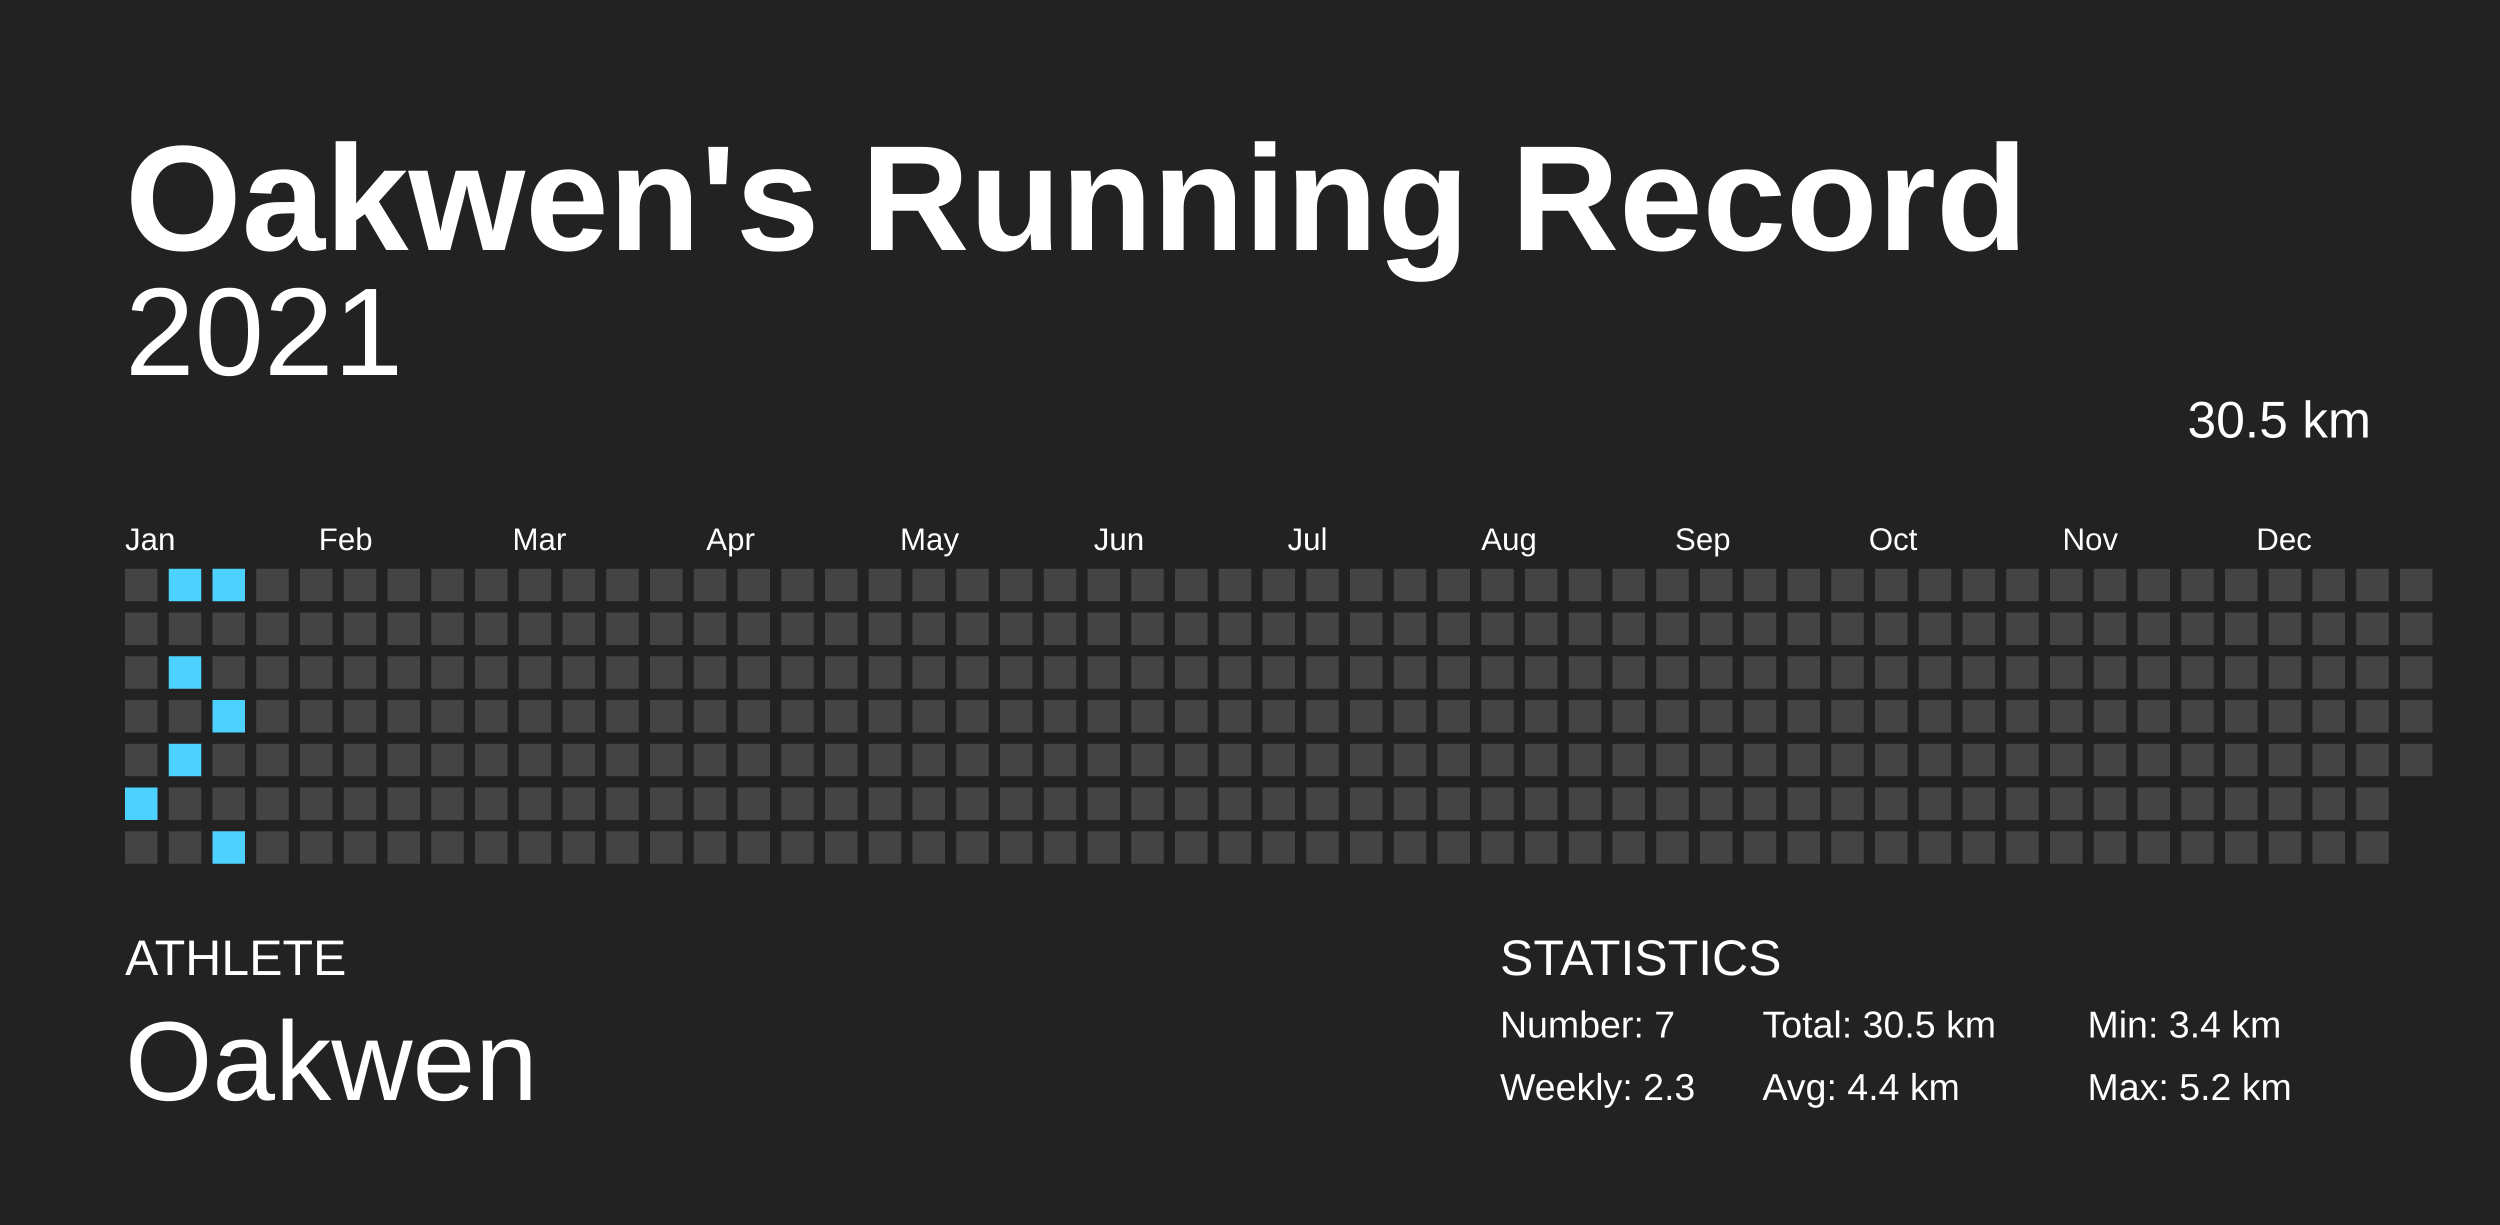
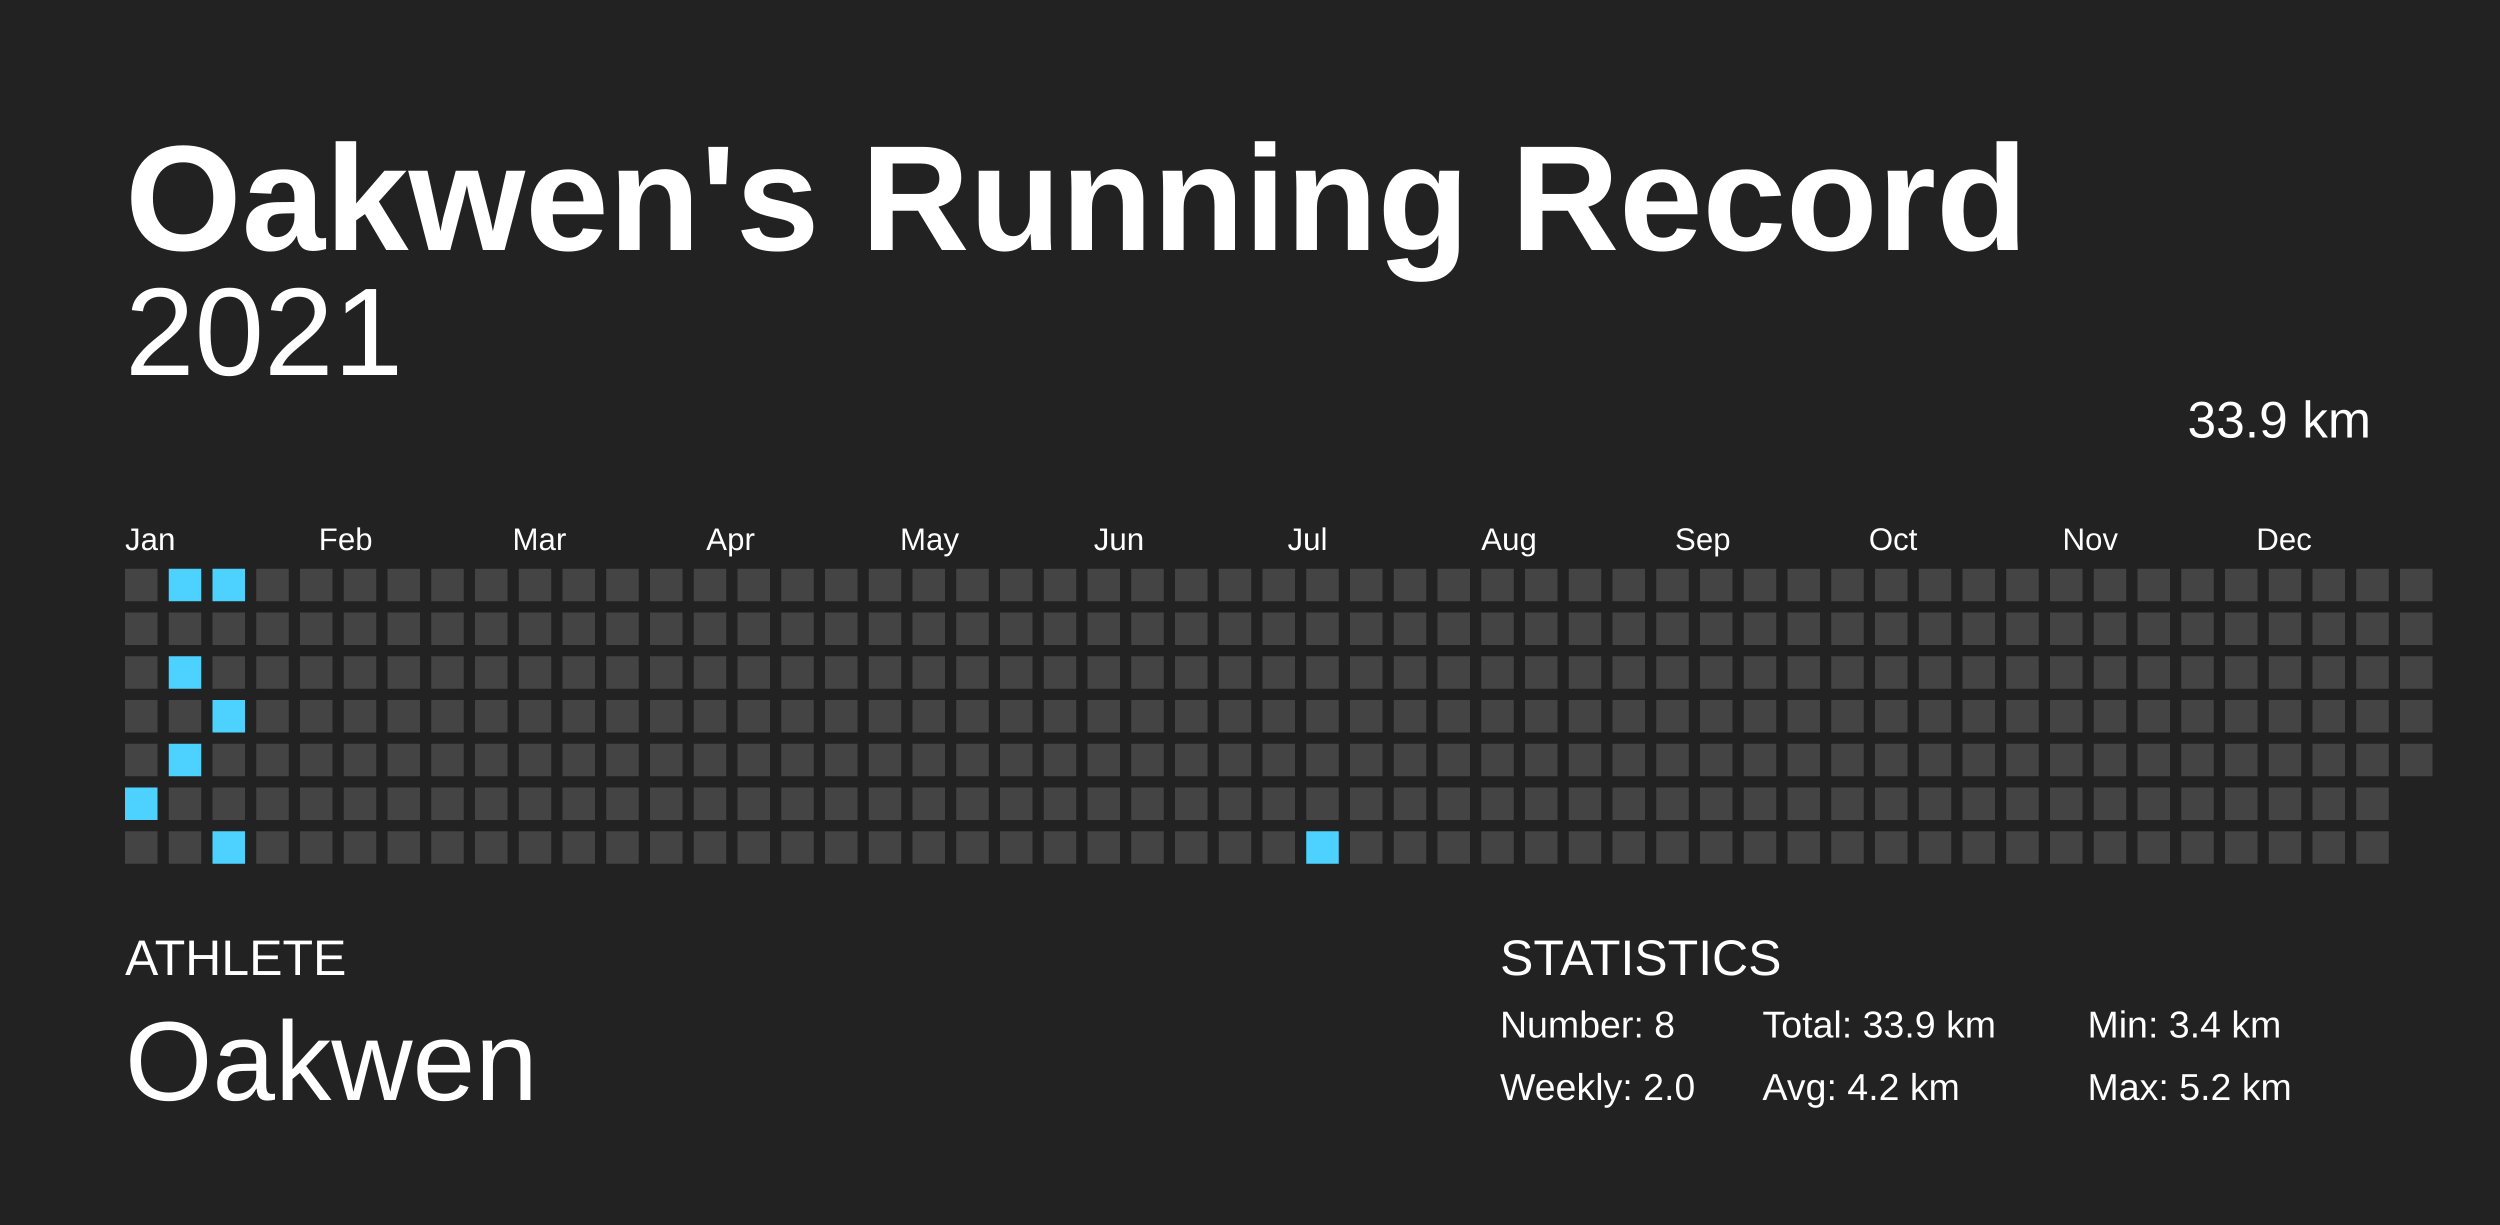
<svg xmlns="http://www.w3.org/2000/svg" baseProfile="full" height="98mm" version="1.1" viewBox="0,0,200,98" width="200mm">
  <defs />
  <rect fill="#222222" height="98" width="200" x="0" y="0" />
  <text fill="#FFFFFF" style="font-size:12px; font-family:Arial; font-weight:bold;" x="10" y="20">Oakwen's Running Record</text>
  <text fill="#FFFFFF" style="font-size:4px; font-family:Arial" x="10" y="78">ATHLETE</text>
  <text fill="#FFFFFF" style="font-size:9px; font-family:Arial" x="10" y="88">Oakwen</text>
  <text fill="#FFFFFF" style="font-size:4px; font-family:Arial" x="120" y="78">STATISTICS</text>
-   <text fill="#FFFFFF" style="font-size:3px; font-family:Arial" x="120" y="83">Number: 7</text>
-   <text fill="#FFFFFF" style="font-size:3px; font-family:Arial" x="120" y="88">Weekly: 2.3</text>
-   <text fill="#FFFFFF" style="font-size:3px; font-family:Arial" x="141" y="83">Total: 30.5 km</text>
-   <text fill="#FFFFFF" style="font-size:3px; font-family:Arial" x="141" y="88">Avg: 4.4 km</text>
+   <text fill="#FFFFFF" style="font-size:3px; font-family:Arial" x="120" y="83">Number: 8</text>
+   <text fill="#FFFFFF" style="font-size:3px; font-family:Arial" x="120" y="88">Weekly: 2.0</text>
+   <text fill="#FFFFFF" style="font-size:3px; font-family:Arial" x="141" y="83">Total: 33.9 km</text>
+   <text fill="#FFFFFF" style="font-size:3px; font-family:Arial" x="141" y="88">Avg: 4.2 km</text>
  <text fill="#FFFFFF" style="font-size:3px; font-family:Arial" x="167" y="83">Min: 3.4 km</text>
  <text fill="#FFFFFF" style="font-size:3px; font-family:Arial" x="167" y="88">Max: 5.2 km</text>
  <text alignment-baseline="hanging" fill="#FFFFFF" style="font-size:10.0px; font-family:Arial;" x="10" y="30">2021</text>
-   <text alignment-baseline="hanging" fill="#FFFFFF" style="font-size:4.125px; font-family:Arial;" x="175" y="35">30.5 km</text>
+   <text alignment-baseline="hanging" fill="#FFFFFF" style="font-size:4.125px; font-family:Arial;" x="175" y="35">33.9 km</text>
  <text fill="#FFFFFF" style="font-size:2.5px; font-family:Arial" x="10.0" y="44">Jan</text>
  <text fill="#FFFFFF" style="font-size:2.5px; font-family:Arial" x="25.5" y="44">Feb</text>
  <text fill="#FFFFFF" style="font-size:2.5px; font-family:Arial" x="41.0" y="44">Mar</text>
  <text fill="#FFFFFF" style="font-size:2.5px; font-family:Arial" x="56.5" y="44">Apr</text>
  <text fill="#FFFFFF" style="font-size:2.5px; font-family:Arial" x="72.0" y="44">May</text>
  <text fill="#FFFFFF" style="font-size:2.5px; font-family:Arial" x="87.5" y="44">Jun</text>
  <text fill="#FFFFFF" style="font-size:2.5px; font-family:Arial" x="103.0" y="44">Jul</text>
  <text fill="#FFFFFF" style="font-size:2.5px; font-family:Arial" x="118.5" y="44">Aug</text>
  <text fill="#FFFFFF" style="font-size:2.5px; font-family:Arial" x="134.0" y="44">Sep</text>
  <text fill="#FFFFFF" style="font-size:2.5px; font-family:Arial" x="149.5" y="44">Oct</text>
  <text fill="#FFFFFF" style="font-size:2.5px; font-family:Arial" x="165.0" y="44">Nov</text>
  <text fill="#FFFFFF" style="font-size:2.5px; font-family:Arial" x="180.5" y="44">Dec</text>
  <rect fill="#444444" height="2.6" width="2.6" x="10.0" y="45.5" />
  <rect fill="#444444" height="2.6" width="2.6" x="10.0" y="49.0" />
  <rect fill="#444444" height="2.6" width="2.6" x="10.0" y="52.5" />
  <rect fill="#444444" height="2.6" width="2.6" x="10.0" y="56.0" />
  <rect fill="#444444" height="2.6" width="2.6" x="10.0" y="59.5" />
  <rect fill="#4dd2ff" height="2.6" width="2.6" x="10.0" y="63.0" />
  <rect fill="#444444" height="2.6" width="2.6" x="10.0" y="66.5" />
  <rect fill="#4dd2ff" height="2.6" width="2.6" x="13.5" y="45.5" />
  <rect fill="#444444" height="2.6" width="2.6" x="13.5" y="49.0" />
  <rect fill="#4dd2ff" height="2.6" width="2.6" x="13.5" y="52.5" />
  <rect fill="#444444" height="2.6" width="2.6" x="13.5" y="56.0" />
  <rect fill="#4dd2ff" height="2.6" width="2.6" x="13.5" y="59.5" />
  <rect fill="#444444" height="2.6" width="2.6" x="13.5" y="63.0" />
  <rect fill="#444444" height="2.6" width="2.6" x="13.5" y="66.5" />
  <rect fill="#4dd2ff" height="2.6" width="2.6" x="17.0" y="45.5" />
  <rect fill="#444444" height="2.6" width="2.6" x="17.0" y="49.0" />
  <rect fill="#444444" height="2.6" width="2.6" x="17.0" y="52.5" />
  <rect fill="#4dd2ff" height="2.6" width="2.6" x="17.0" y="56.0" />
  <rect fill="#444444" height="2.6" width="2.6" x="17.0" y="59.5" />
  <rect fill="#444444" height="2.6" width="2.6" x="17.0" y="63.0" />
  <rect fill="#4dd2ff" height="2.6" width="2.6" x="17.0" y="66.5" />
  <rect fill="#444444" height="2.6" width="2.6" x="20.5" y="45.5" />
  <rect fill="#444444" height="2.6" width="2.6" x="20.5" y="49.0" />
  <rect fill="#444444" height="2.6" width="2.6" x="20.5" y="52.5" />
  <rect fill="#444444" height="2.6" width="2.6" x="20.5" y="56.0" />
  <rect fill="#444444" height="2.6" width="2.6" x="20.5" y="59.5" />
  <rect fill="#444444" height="2.6" width="2.6" x="20.5" y="63.0" />
  <rect fill="#444444" height="2.6" width="2.6" x="20.5" y="66.5" />
  <rect fill="#444444" height="2.6" width="2.6" x="24.0" y="45.5" />
  <rect fill="#444444" height="2.6" width="2.6" x="24.0" y="49.0" />
  <rect fill="#444444" height="2.6" width="2.6" x="24.0" y="52.5" />
  <rect fill="#444444" height="2.6" width="2.6" x="24.0" y="56.0" />
  <rect fill="#444444" height="2.6" width="2.6" x="24.0" y="59.5" />
  <rect fill="#444444" height="2.6" width="2.6" x="24.0" y="63.0" />
  <rect fill="#444444" height="2.6" width="2.6" x="24.0" y="66.5" />
  <rect fill="#444444" height="2.6" width="2.6" x="27.5" y="45.5" />
  <rect fill="#444444" height="2.6" width="2.6" x="27.5" y="49.0" />
  <rect fill="#444444" height="2.6" width="2.6" x="27.5" y="52.5" />
  <rect fill="#444444" height="2.6" width="2.6" x="27.5" y="56.0" />
  <rect fill="#444444" height="2.6" width="2.6" x="27.5" y="59.5" />
  <rect fill="#444444" height="2.6" width="2.6" x="27.5" y="63.0" />
  <rect fill="#444444" height="2.6" width="2.6" x="27.5" y="66.5" />
  <rect fill="#444444" height="2.6" width="2.6" x="31.0" y="45.5" />
  <rect fill="#444444" height="2.6" width="2.6" x="31.0" y="49.0" />
  <rect fill="#444444" height="2.6" width="2.6" x="31.0" y="52.5" />
  <rect fill="#444444" height="2.6" width="2.6" x="31.0" y="56.0" />
  <rect fill="#444444" height="2.6" width="2.6" x="31.0" y="59.5" />
  <rect fill="#444444" height="2.6" width="2.6" x="31.0" y="63.0" />
  <rect fill="#444444" height="2.6" width="2.6" x="31.0" y="66.5" />
  <rect fill="#444444" height="2.6" width="2.6" x="34.5" y="45.5" />
  <rect fill="#444444" height="2.6" width="2.6" x="34.5" y="49.0" />
  <rect fill="#444444" height="2.6" width="2.6" x="34.5" y="52.5" />
  <rect fill="#444444" height="2.6" width="2.6" x="34.5" y="56.0" />
  <rect fill="#444444" height="2.6" width="2.6" x="34.5" y="59.5" />
  <rect fill="#444444" height="2.6" width="2.6" x="34.5" y="63.0" />
  <rect fill="#444444" height="2.6" width="2.6" x="34.5" y="66.5" />
  <rect fill="#444444" height="2.6" width="2.6" x="38.0" y="45.5" />
  <rect fill="#444444" height="2.6" width="2.6" x="38.0" y="49.0" />
  <rect fill="#444444" height="2.6" width="2.6" x="38.0" y="52.5" />
  <rect fill="#444444" height="2.6" width="2.6" x="38.0" y="56.0" />
  <rect fill="#444444" height="2.6" width="2.6" x="38.0" y="59.5" />
  <rect fill="#444444" height="2.6" width="2.6" x="38.0" y="63.0" />
  <rect fill="#444444" height="2.6" width="2.6" x="38.0" y="66.5" />
  <rect fill="#444444" height="2.6" width="2.6" x="41.5" y="45.5" />
  <rect fill="#444444" height="2.6" width="2.6" x="41.5" y="49.0" />
  <rect fill="#444444" height="2.6" width="2.6" x="41.5" y="52.5" />
  <rect fill="#444444" height="2.6" width="2.6" x="41.5" y="56.0" />
  <rect fill="#444444" height="2.6" width="2.6" x="41.5" y="59.5" />
  <rect fill="#444444" height="2.6" width="2.6" x="41.5" y="63.0" />
  <rect fill="#444444" height="2.6" width="2.6" x="41.5" y="66.5" />
  <rect fill="#444444" height="2.6" width="2.6" x="45.0" y="45.5" />
  <rect fill="#444444" height="2.6" width="2.6" x="45.0" y="49.0" />
  <rect fill="#444444" height="2.6" width="2.6" x="45.0" y="52.5" />
  <rect fill="#444444" height="2.6" width="2.6" x="45.0" y="56.0" />
  <rect fill="#444444" height="2.6" width="2.6" x="45.0" y="59.5" />
  <rect fill="#444444" height="2.6" width="2.6" x="45.0" y="63.0" />
  <rect fill="#444444" height="2.6" width="2.6" x="45.0" y="66.5" />
  <rect fill="#444444" height="2.6" width="2.6" x="48.5" y="45.5" />
  <rect fill="#444444" height="2.6" width="2.6" x="48.5" y="49.0" />
  <rect fill="#444444" height="2.6" width="2.6" x="48.5" y="52.5" />
  <rect fill="#444444" height="2.6" width="2.6" x="48.5" y="56.0" />
  <rect fill="#444444" height="2.6" width="2.6" x="48.5" y="59.5" />
  <rect fill="#444444" height="2.6" width="2.6" x="48.5" y="63.0" />
  <rect fill="#444444" height="2.6" width="2.6" x="48.5" y="66.5" />
  <rect fill="#444444" height="2.6" width="2.6" x="52.0" y="45.5" />
  <rect fill="#444444" height="2.6" width="2.6" x="52.0" y="49.0" />
  <rect fill="#444444" height="2.6" width="2.6" x="52.0" y="52.5" />
  <rect fill="#444444" height="2.6" width="2.6" x="52.0" y="56.0" />
  <rect fill="#444444" height="2.6" width="2.6" x="52.0" y="59.5" />
  <rect fill="#444444" height="2.6" width="2.6" x="52.0" y="63.0" />
  <rect fill="#444444" height="2.6" width="2.6" x="52.0" y="66.5" />
  <rect fill="#444444" height="2.6" width="2.6" x="55.5" y="45.5" />
  <rect fill="#444444" height="2.6" width="2.6" x="55.5" y="49.0" />
  <rect fill="#444444" height="2.6" width="2.6" x="55.5" y="52.5" />
  <rect fill="#444444" height="2.6" width="2.6" x="55.5" y="56.0" />
  <rect fill="#444444" height="2.6" width="2.6" x="55.5" y="59.5" />
  <rect fill="#444444" height="2.6" width="2.6" x="55.5" y="63.0" />
  <rect fill="#444444" height="2.6" width="2.6" x="55.5" y="66.5" />
  <rect fill="#444444" height="2.6" width="2.6" x="59.0" y="45.5" />
  <rect fill="#444444" height="2.6" width="2.6" x="59.0" y="49.0" />
  <rect fill="#444444" height="2.6" width="2.6" x="59.0" y="52.5" />
  <rect fill="#444444" height="2.6" width="2.6" x="59.0" y="56.0" />
  <rect fill="#444444" height="2.6" width="2.6" x="59.0" y="59.5" />
  <rect fill="#444444" height="2.6" width="2.6" x="59.0" y="63.0" />
  <rect fill="#444444" height="2.6" width="2.6" x="59.0" y="66.5" />
  <rect fill="#444444" height="2.6" width="2.6" x="62.5" y="45.5" />
  <rect fill="#444444" height="2.6" width="2.6" x="62.5" y="49.0" />
  <rect fill="#444444" height="2.6" width="2.6" x="62.5" y="52.5" />
  <rect fill="#444444" height="2.6" width="2.6" x="62.5" y="56.0" />
  <rect fill="#444444" height="2.6" width="2.6" x="62.5" y="59.5" />
  <rect fill="#444444" height="2.6" width="2.6" x="62.5" y="63.0" />
  <rect fill="#444444" height="2.6" width="2.6" x="62.5" y="66.5" />
  <rect fill="#444444" height="2.6" width="2.6" x="66.0" y="45.5" />
  <rect fill="#444444" height="2.6" width="2.6" x="66.0" y="49.0" />
  <rect fill="#444444" height="2.6" width="2.6" x="66.0" y="52.5" />
  <rect fill="#444444" height="2.6" width="2.6" x="66.0" y="56.0" />
  <rect fill="#444444" height="2.6" width="2.6" x="66.0" y="59.5" />
  <rect fill="#444444" height="2.6" width="2.6" x="66.0" y="63.0" />
  <rect fill="#444444" height="2.6" width="2.6" x="66.0" y="66.5" />
  <rect fill="#444444" height="2.6" width="2.6" x="69.5" y="45.5" />
  <rect fill="#444444" height="2.6" width="2.6" x="69.5" y="49.0" />
  <rect fill="#444444" height="2.6" width="2.6" x="69.5" y="52.5" />
  <rect fill="#444444" height="2.6" width="2.6" x="69.5" y="56.0" />
  <rect fill="#444444" height="2.6" width="2.6" x="69.5" y="59.5" />
  <rect fill="#444444" height="2.6" width="2.6" x="69.5" y="63.0" />
  <rect fill="#444444" height="2.6" width="2.6" x="69.5" y="66.5" />
  <rect fill="#444444" height="2.6" width="2.6" x="73.0" y="45.5" />
  <rect fill="#444444" height="2.6" width="2.6" x="73.0" y="49.0" />
  <rect fill="#444444" height="2.6" width="2.6" x="73.0" y="52.5" />
  <rect fill="#444444" height="2.6" width="2.6" x="73.0" y="56.0" />
  <rect fill="#444444" height="2.6" width="2.6" x="73.0" y="59.5" />
  <rect fill="#444444" height="2.6" width="2.6" x="73.0" y="63.0" />
  <rect fill="#444444" height="2.6" width="2.6" x="73.0" y="66.5" />
  <rect fill="#444444" height="2.6" width="2.6" x="76.5" y="45.5" />
  <rect fill="#444444" height="2.6" width="2.6" x="76.5" y="49.0" />
  <rect fill="#444444" height="2.6" width="2.6" x="76.5" y="52.5" />
  <rect fill="#444444" height="2.6" width="2.6" x="76.5" y="56.0" />
  <rect fill="#444444" height="2.6" width="2.6" x="76.5" y="59.5" />
  <rect fill="#444444" height="2.6" width="2.6" x="76.5" y="63.0" />
  <rect fill="#444444" height="2.6" width="2.6" x="76.5" y="66.5" />
  <rect fill="#444444" height="2.6" width="2.6" x="80.0" y="45.5" />
  <rect fill="#444444" height="2.6" width="2.6" x="80.0" y="49.0" />
  <rect fill="#444444" height="2.6" width="2.6" x="80.0" y="52.5" />
  <rect fill="#444444" height="2.6" width="2.6" x="80.0" y="56.0" />
  <rect fill="#444444" height="2.6" width="2.6" x="80.0" y="59.5" />
  <rect fill="#444444" height="2.6" width="2.6" x="80.0" y="63.0" />
  <rect fill="#444444" height="2.6" width="2.6" x="80.0" y="66.5" />
  <rect fill="#444444" height="2.6" width="2.6" x="83.5" y="45.5" />
  <rect fill="#444444" height="2.6" width="2.6" x="83.5" y="49.0" />
  <rect fill="#444444" height="2.6" width="2.6" x="83.5" y="52.5" />
  <rect fill="#444444" height="2.6" width="2.6" x="83.5" y="56.0" />
  <rect fill="#444444" height="2.6" width="2.6" x="83.5" y="59.5" />
  <rect fill="#444444" height="2.6" width="2.6" x="83.5" y="63.0" />
  <rect fill="#444444" height="2.6" width="2.6" x="83.5" y="66.5" />
  <rect fill="#444444" height="2.6" width="2.6" x="87.0" y="45.5" />
  <rect fill="#444444" height="2.6" width="2.6" x="87.0" y="49.0" />
  <rect fill="#444444" height="2.6" width="2.6" x="87.0" y="52.5" />
  <rect fill="#444444" height="2.6" width="2.6" x="87.0" y="56.0" />
  <rect fill="#444444" height="2.6" width="2.6" x="87.0" y="59.5" />
  <rect fill="#444444" height="2.6" width="2.6" x="87.0" y="63.0" />
  <rect fill="#444444" height="2.6" width="2.6" x="87.0" y="66.5" />
  <rect fill="#444444" height="2.6" width="2.6" x="90.5" y="45.5" />
  <rect fill="#444444" height="2.6" width="2.6" x="90.5" y="49.0" />
  <rect fill="#444444" height="2.6" width="2.6" x="90.5" y="52.5" />
  <rect fill="#444444" height="2.6" width="2.6" x="90.5" y="56.0" />
  <rect fill="#444444" height="2.6" width="2.6" x="90.5" y="59.5" />
  <rect fill="#444444" height="2.6" width="2.6" x="90.5" y="63.0" />
  <rect fill="#444444" height="2.6" width="2.6" x="90.5" y="66.5" />
  <rect fill="#444444" height="2.6" width="2.6" x="94.0" y="45.5" />
  <rect fill="#444444" height="2.6" width="2.6" x="94.0" y="49.0" />
  <rect fill="#444444" height="2.6" width="2.6" x="94.0" y="52.5" />
  <rect fill="#444444" height="2.6" width="2.6" x="94.0" y="56.0" />
  <rect fill="#444444" height="2.6" width="2.6" x="94.0" y="59.5" />
  <rect fill="#444444" height="2.6" width="2.6" x="94.0" y="63.0" />
  <rect fill="#444444" height="2.6" width="2.6" x="94.0" y="66.5" />
  <rect fill="#444444" height="2.6" width="2.6" x="97.5" y="45.5" />
  <rect fill="#444444" height="2.6" width="2.6" x="97.5" y="49.0" />
  <rect fill="#444444" height="2.6" width="2.6" x="97.5" y="52.5" />
  <rect fill="#444444" height="2.6" width="2.6" x="97.5" y="56.0" />
  <rect fill="#444444" height="2.6" width="2.6" x="97.5" y="59.5" />
  <rect fill="#444444" height="2.6" width="2.6" x="97.5" y="63.0" />
  <rect fill="#444444" height="2.6" width="2.6" x="97.5" y="66.5" />
  <rect fill="#444444" height="2.6" width="2.6" x="101.0" y="45.5" />
  <rect fill="#444444" height="2.6" width="2.6" x="101.0" y="49.0" />
  <rect fill="#444444" height="2.6" width="2.6" x="101.0" y="52.5" />
  <rect fill="#444444" height="2.6" width="2.6" x="101.0" y="56.0" />
  <rect fill="#444444" height="2.6" width="2.6" x="101.0" y="59.5" />
  <rect fill="#444444" height="2.6" width="2.6" x="101.0" y="63.0" />
  <rect fill="#444444" height="2.6" width="2.6" x="101.0" y="66.5" />
  <rect fill="#444444" height="2.6" width="2.6" x="104.5" y="45.5" />
  <rect fill="#444444" height="2.6" width="2.6" x="104.5" y="49.0" />
  <rect fill="#444444" height="2.6" width="2.6" x="104.5" y="52.5" />
  <rect fill="#444444" height="2.6" width="2.6" x="104.5" y="56.0" />
  <rect fill="#444444" height="2.6" width="2.6" x="104.5" y="59.5" />
  <rect fill="#444444" height="2.6" width="2.6" x="104.5" y="63.0" />
-   <rect fill="#444444" height="2.6" width="2.6" x="104.5" y="66.5" />
+   <rect fill="#4dd2ff" height="2.6" width="2.6" x="104.5" y="66.5" />
  <rect fill="#444444" height="2.6" width="2.6" x="108.0" y="45.5" />
  <rect fill="#444444" height="2.6" width="2.6" x="108.0" y="49.0" />
  <rect fill="#444444" height="2.6" width="2.6" x="108.0" y="52.5" />
  <rect fill="#444444" height="2.6" width="2.6" x="108.0" y="56.0" />
  <rect fill="#444444" height="2.6" width="2.6" x="108.0" y="59.5" />
  <rect fill="#444444" height="2.6" width="2.6" x="108.0" y="63.0" />
  <rect fill="#444444" height="2.6" width="2.6" x="108.0" y="66.5" />
  <rect fill="#444444" height="2.6" width="2.6" x="111.5" y="45.5" />
  <rect fill="#444444" height="2.6" width="2.6" x="111.5" y="49.0" />
  <rect fill="#444444" height="2.6" width="2.6" x="111.5" y="52.5" />
  <rect fill="#444444" height="2.6" width="2.6" x="111.5" y="56.0" />
  <rect fill="#444444" height="2.6" width="2.6" x="111.5" y="59.5" />
  <rect fill="#444444" height="2.6" width="2.6" x="111.5" y="63.0" />
  <rect fill="#444444" height="2.6" width="2.6" x="111.5" y="66.5" />
  <rect fill="#444444" height="2.6" width="2.6" x="115.0" y="45.5" />
  <rect fill="#444444" height="2.6" width="2.6" x="115.0" y="49.0" />
  <rect fill="#444444" height="2.6" width="2.6" x="115.0" y="52.5" />
  <rect fill="#444444" height="2.6" width="2.6" x="115.0" y="56.0" />
  <rect fill="#444444" height="2.6" width="2.6" x="115.0" y="59.5" />
  <rect fill="#444444" height="2.6" width="2.6" x="115.0" y="63.0" />
  <rect fill="#444444" height="2.6" width="2.6" x="115.0" y="66.5" />
  <rect fill="#444444" height="2.6" width="2.6" x="118.5" y="45.5" />
  <rect fill="#444444" height="2.6" width="2.6" x="118.5" y="49.0" />
  <rect fill="#444444" height="2.6" width="2.6" x="118.5" y="52.5" />
  <rect fill="#444444" height="2.6" width="2.6" x="118.5" y="56.0" />
  <rect fill="#444444" height="2.6" width="2.6" x="118.5" y="59.5" />
  <rect fill="#444444" height="2.6" width="2.6" x="118.5" y="63.0" />
  <rect fill="#444444" height="2.6" width="2.6" x="118.5" y="66.5" />
  <rect fill="#444444" height="2.6" width="2.6" x="122.0" y="45.5" />
  <rect fill="#444444" height="2.6" width="2.6" x="122.0" y="49.0" />
  <rect fill="#444444" height="2.6" width="2.6" x="122.0" y="52.5" />
  <rect fill="#444444" height="2.6" width="2.6" x="122.0" y="56.0" />
  <rect fill="#444444" height="2.6" width="2.6" x="122.0" y="59.5" />
  <rect fill="#444444" height="2.6" width="2.6" x="122.0" y="63.0" />
  <rect fill="#444444" height="2.6" width="2.6" x="122.0" y="66.5" />
  <rect fill="#444444" height="2.6" width="2.6" x="125.5" y="45.5" />
  <rect fill="#444444" height="2.6" width="2.6" x="125.5" y="49.0" />
  <rect fill="#444444" height="2.6" width="2.6" x="125.5" y="52.5" />
  <rect fill="#444444" height="2.6" width="2.6" x="125.5" y="56.0" />
  <rect fill="#444444" height="2.6" width="2.6" x="125.5" y="59.5" />
  <rect fill="#444444" height="2.6" width="2.6" x="125.5" y="63.0" />
  <rect fill="#444444" height="2.6" width="2.6" x="125.5" y="66.5" />
  <rect fill="#444444" height="2.6" width="2.6" x="129.0" y="45.5" />
  <rect fill="#444444" height="2.6" width="2.6" x="129.0" y="49.0" />
  <rect fill="#444444" height="2.6" width="2.6" x="129.0" y="52.5" />
  <rect fill="#444444" height="2.6" width="2.6" x="129.0" y="56.0" />
  <rect fill="#444444" height="2.6" width="2.6" x="129.0" y="59.5" />
  <rect fill="#444444" height="2.6" width="2.6" x="129.0" y="63.0" />
  <rect fill="#444444" height="2.6" width="2.6" x="129.0" y="66.5" />
  <rect fill="#444444" height="2.6" width="2.6" x="132.5" y="45.5" />
  <rect fill="#444444" height="2.6" width="2.6" x="132.5" y="49.0" />
  <rect fill="#444444" height="2.6" width="2.6" x="132.5" y="52.5" />
  <rect fill="#444444" height="2.6" width="2.6" x="132.5" y="56.0" />
  <rect fill="#444444" height="2.6" width="2.6" x="132.5" y="59.5" />
  <rect fill="#444444" height="2.6" width="2.6" x="132.5" y="63.0" />
  <rect fill="#444444" height="2.6" width="2.6" x="132.5" y="66.5" />
  <rect fill="#444444" height="2.6" width="2.6" x="136.0" y="45.5" />
  <rect fill="#444444" height="2.6" width="2.6" x="136.0" y="49.0" />
  <rect fill="#444444" height="2.6" width="2.6" x="136.0" y="52.5" />
  <rect fill="#444444" height="2.6" width="2.6" x="136.0" y="56.0" />
  <rect fill="#444444" height="2.6" width="2.6" x="136.0" y="59.5" />
  <rect fill="#444444" height="2.6" width="2.6" x="136.0" y="63.0" />
  <rect fill="#444444" height="2.6" width="2.6" x="136.0" y="66.5" />
  <rect fill="#444444" height="2.6" width="2.6" x="139.5" y="45.5" />
  <rect fill="#444444" height="2.6" width="2.6" x="139.5" y="49.0" />
  <rect fill="#444444" height="2.6" width="2.6" x="139.5" y="52.5" />
  <rect fill="#444444" height="2.6" width="2.6" x="139.5" y="56.0" />
  <rect fill="#444444" height="2.6" width="2.6" x="139.5" y="59.5" />
  <rect fill="#444444" height="2.6" width="2.6" x="139.5" y="63.0" />
  <rect fill="#444444" height="2.6" width="2.6" x="139.5" y="66.5" />
  <rect fill="#444444" height="2.6" width="2.6" x="143.0" y="45.5" />
  <rect fill="#444444" height="2.6" width="2.6" x="143.0" y="49.0" />
  <rect fill="#444444" height="2.6" width="2.6" x="143.0" y="52.5" />
  <rect fill="#444444" height="2.6" width="2.6" x="143.0" y="56.0" />
  <rect fill="#444444" height="2.6" width="2.6" x="143.0" y="59.5" />
  <rect fill="#444444" height="2.6" width="2.6" x="143.0" y="63.0" />
  <rect fill="#444444" height="2.6" width="2.6" x="143.0" y="66.5" />
  <rect fill="#444444" height="2.6" width="2.6" x="146.5" y="45.5" />
  <rect fill="#444444" height="2.6" width="2.6" x="146.5" y="49.0" />
  <rect fill="#444444" height="2.6" width="2.6" x="146.5" y="52.5" />
  <rect fill="#444444" height="2.6" width="2.6" x="146.5" y="56.0" />
  <rect fill="#444444" height="2.6" width="2.6" x="146.5" y="59.5" />
  <rect fill="#444444" height="2.6" width="2.6" x="146.5" y="63.0" />
  <rect fill="#444444" height="2.6" width="2.6" x="146.5" y="66.5" />
  <rect fill="#444444" height="2.6" width="2.6" x="150.0" y="45.5" />
  <rect fill="#444444" height="2.6" width="2.6" x="150.0" y="49.0" />
  <rect fill="#444444" height="2.6" width="2.6" x="150.0" y="52.5" />
  <rect fill="#444444" height="2.6" width="2.6" x="150.0" y="56.0" />
  <rect fill="#444444" height="2.6" width="2.6" x="150.0" y="59.5" />
  <rect fill="#444444" height="2.6" width="2.6" x="150.0" y="63.0" />
  <rect fill="#444444" height="2.6" width="2.6" x="150.0" y="66.5" />
  <rect fill="#444444" height="2.6" width="2.6" x="153.5" y="45.5" />
  <rect fill="#444444" height="2.6" width="2.6" x="153.5" y="49.0" />
  <rect fill="#444444" height="2.6" width="2.6" x="153.5" y="52.5" />
  <rect fill="#444444" height="2.6" width="2.6" x="153.5" y="56.0" />
  <rect fill="#444444" height="2.6" width="2.6" x="153.5" y="59.5" />
  <rect fill="#444444" height="2.6" width="2.6" x="153.5" y="63.0" />
  <rect fill="#444444" height="2.6" width="2.6" x="153.5" y="66.5" />
  <rect fill="#444444" height="2.6" width="2.6" x="157.0" y="45.5" />
  <rect fill="#444444" height="2.6" width="2.6" x="157.0" y="49.0" />
  <rect fill="#444444" height="2.6" width="2.6" x="157.0" y="52.5" />
  <rect fill="#444444" height="2.6" width="2.6" x="157.0" y="56.0" />
  <rect fill="#444444" height="2.6" width="2.6" x="157.0" y="59.5" />
  <rect fill="#444444" height="2.6" width="2.6" x="157.0" y="63.0" />
  <rect fill="#444444" height="2.6" width="2.6" x="157.0" y="66.5" />
  <rect fill="#444444" height="2.6" width="2.6" x="160.5" y="45.5" />
  <rect fill="#444444" height="2.6" width="2.6" x="160.5" y="49.0" />
  <rect fill="#444444" height="2.6" width="2.6" x="160.5" y="52.5" />
  <rect fill="#444444" height="2.6" width="2.6" x="160.5" y="56.0" />
  <rect fill="#444444" height="2.6" width="2.6" x="160.5" y="59.5" />
  <rect fill="#444444" height="2.6" width="2.6" x="160.5" y="63.0" />
  <rect fill="#444444" height="2.6" width="2.6" x="160.5" y="66.5" />
  <rect fill="#444444" height="2.6" width="2.6" x="164.0" y="45.5" />
  <rect fill="#444444" height="2.6" width="2.6" x="164.0" y="49.0" />
  <rect fill="#444444" height="2.6" width="2.6" x="164.0" y="52.5" />
  <rect fill="#444444" height="2.6" width="2.6" x="164.0" y="56.0" />
  <rect fill="#444444" height="2.6" width="2.6" x="164.0" y="59.5" />
  <rect fill="#444444" height="2.6" width="2.6" x="164.0" y="63.0" />
  <rect fill="#444444" height="2.6" width="2.6" x="164.0" y="66.5" />
  <rect fill="#444444" height="2.6" width="2.6" x="167.5" y="45.5" />
  <rect fill="#444444" height="2.6" width="2.6" x="167.5" y="49.0" />
  <rect fill="#444444" height="2.6" width="2.6" x="167.5" y="52.5" />
  <rect fill="#444444" height="2.6" width="2.6" x="167.5" y="56.0" />
  <rect fill="#444444" height="2.6" width="2.6" x="167.5" y="59.5" />
  <rect fill="#444444" height="2.6" width="2.6" x="167.5" y="63.0" />
  <rect fill="#444444" height="2.6" width="2.6" x="167.5" y="66.5" />
  <rect fill="#444444" height="2.6" width="2.6" x="171.0" y="45.5" />
  <rect fill="#444444" height="2.6" width="2.6" x="171.0" y="49.0" />
  <rect fill="#444444" height="2.6" width="2.6" x="171.0" y="52.5" />
  <rect fill="#444444" height="2.6" width="2.6" x="171.0" y="56.0" />
  <rect fill="#444444" height="2.6" width="2.6" x="171.0" y="59.5" />
  <rect fill="#444444" height="2.6" width="2.6" x="171.0" y="63.0" />
  <rect fill="#444444" height="2.6" width="2.6" x="171.0" y="66.5" />
  <rect fill="#444444" height="2.6" width="2.6" x="174.5" y="45.5" />
  <rect fill="#444444" height="2.6" width="2.6" x="174.5" y="49.0" />
  <rect fill="#444444" height="2.6" width="2.6" x="174.5" y="52.5" />
  <rect fill="#444444" height="2.6" width="2.6" x="174.5" y="56.0" />
  <rect fill="#444444" height="2.6" width="2.6" x="174.5" y="59.5" />
  <rect fill="#444444" height="2.6" width="2.6" x="174.5" y="63.0" />
  <rect fill="#444444" height="2.6" width="2.6" x="174.5" y="66.5" />
  <rect fill="#444444" height="2.6" width="2.6" x="178.0" y="45.5" />
  <rect fill="#444444" height="2.6" width="2.6" x="178.0" y="49.0" />
  <rect fill="#444444" height="2.6" width="2.6" x="178.0" y="52.5" />
  <rect fill="#444444" height="2.6" width="2.6" x="178.0" y="56.0" />
  <rect fill="#444444" height="2.6" width="2.6" x="178.0" y="59.5" />
  <rect fill="#444444" height="2.6" width="2.6" x="178.0" y="63.0" />
  <rect fill="#444444" height="2.6" width="2.6" x="178.0" y="66.5" />
  <rect fill="#444444" height="2.6" width="2.6" x="181.5" y="45.5" />
  <rect fill="#444444" height="2.6" width="2.6" x="181.5" y="49.0" />
  <rect fill="#444444" height="2.6" width="2.6" x="181.5" y="52.5" />
  <rect fill="#444444" height="2.6" width="2.6" x="181.5" y="56.0" />
  <rect fill="#444444" height="2.6" width="2.6" x="181.5" y="59.5" />
  <rect fill="#444444" height="2.6" width="2.6" x="181.5" y="63.0" />
  <rect fill="#444444" height="2.6" width="2.6" x="181.5" y="66.5" />
  <rect fill="#444444" height="2.6" width="2.6" x="185.0" y="45.5" />
  <rect fill="#444444" height="2.6" width="2.6" x="185.0" y="49.0" />
  <rect fill="#444444" height="2.6" width="2.6" x="185.0" y="52.5" />
  <rect fill="#444444" height="2.6" width="2.6" x="185.0" y="56.0" />
  <rect fill="#444444" height="2.6" width="2.6" x="185.0" y="59.5" />
  <rect fill="#444444" height="2.6" width="2.6" x="185.0" y="63.0" />
  <rect fill="#444444" height="2.6" width="2.6" x="185.0" y="66.5" />
  <rect fill="#444444" height="2.6" width="2.6" x="188.5" y="45.5" />
  <rect fill="#444444" height="2.6" width="2.6" x="188.5" y="49.0" />
  <rect fill="#444444" height="2.6" width="2.6" x="188.5" y="52.5" />
  <rect fill="#444444" height="2.6" width="2.6" x="188.5" y="56.0" />
  <rect fill="#444444" height="2.6" width="2.6" x="188.5" y="59.5" />
  <rect fill="#444444" height="2.6" width="2.6" x="188.5" y="63.0" />
  <rect fill="#444444" height="2.6" width="2.6" x="188.5" y="66.5" />
  <rect fill="#444444" height="2.6" width="2.6" x="192.0" y="45.5" />
  <rect fill="#444444" height="2.6" width="2.6" x="192.0" y="49.0" />
  <rect fill="#444444" height="2.6" width="2.6" x="192.0" y="52.5" />
  <rect fill="#444444" height="2.6" width="2.6" x="192.0" y="56.0" />
  <rect fill="#444444" height="2.6" width="2.6" x="192.0" y="59.5" />
</svg>
